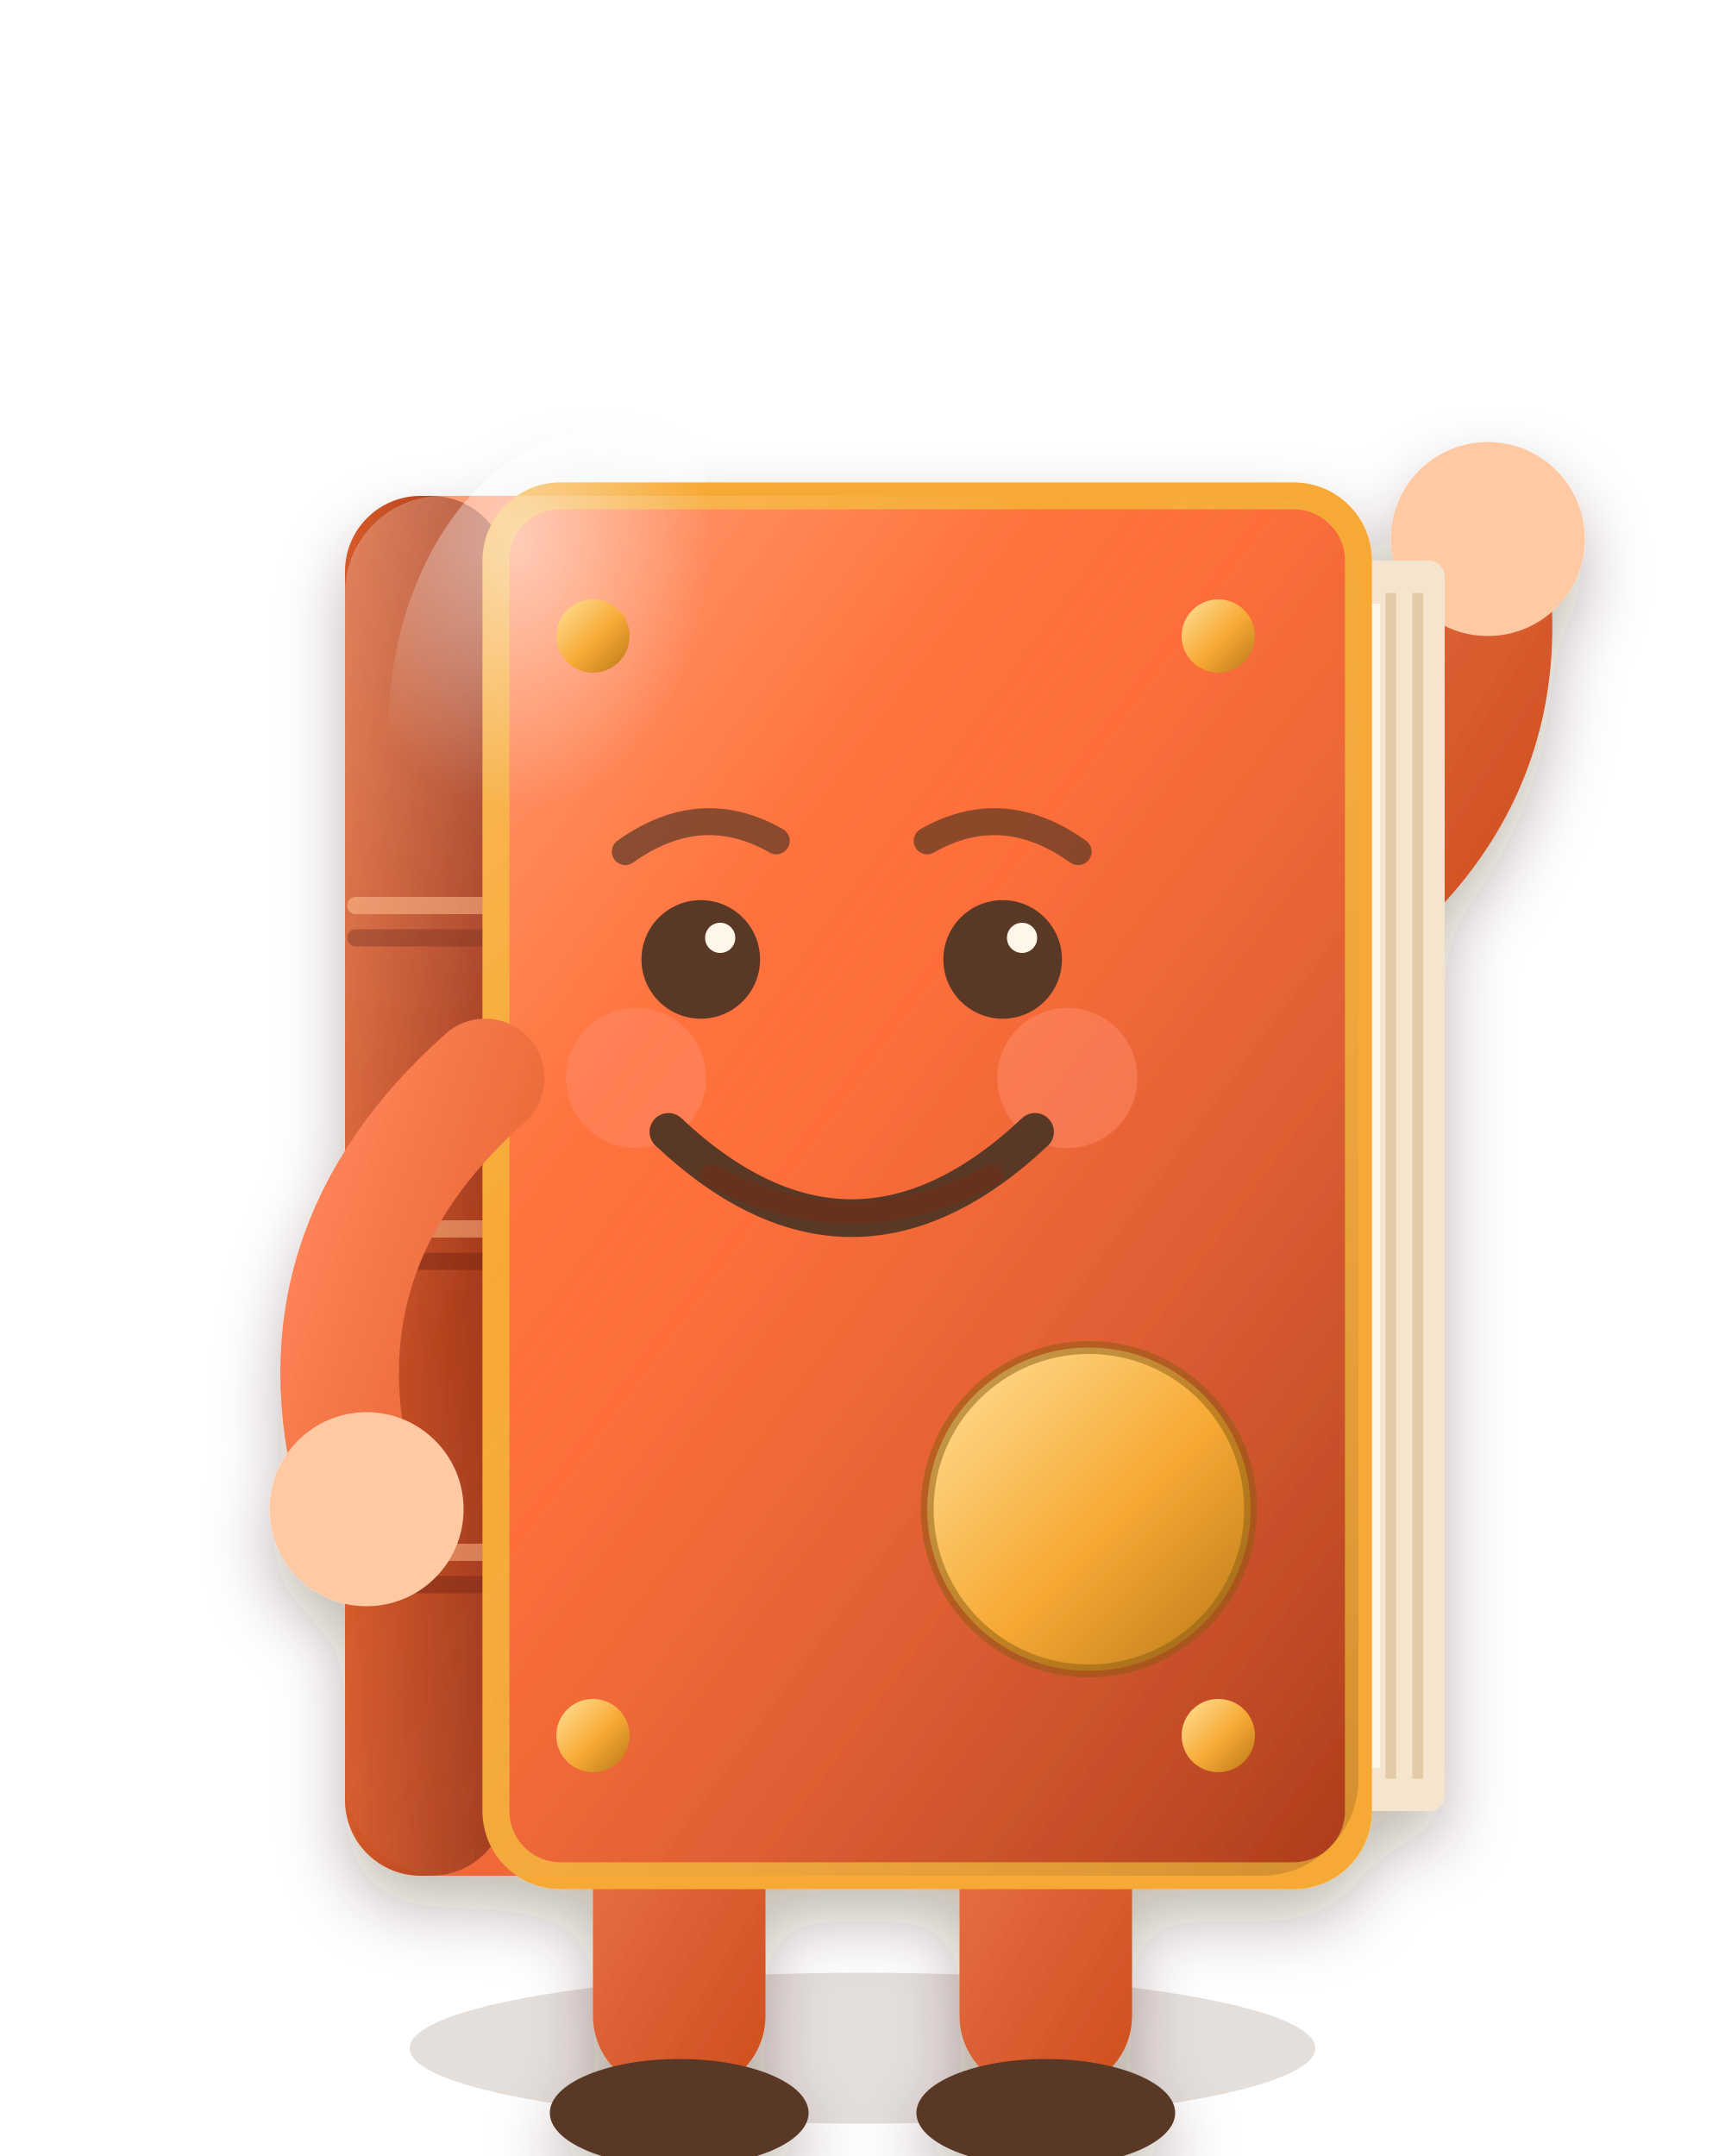
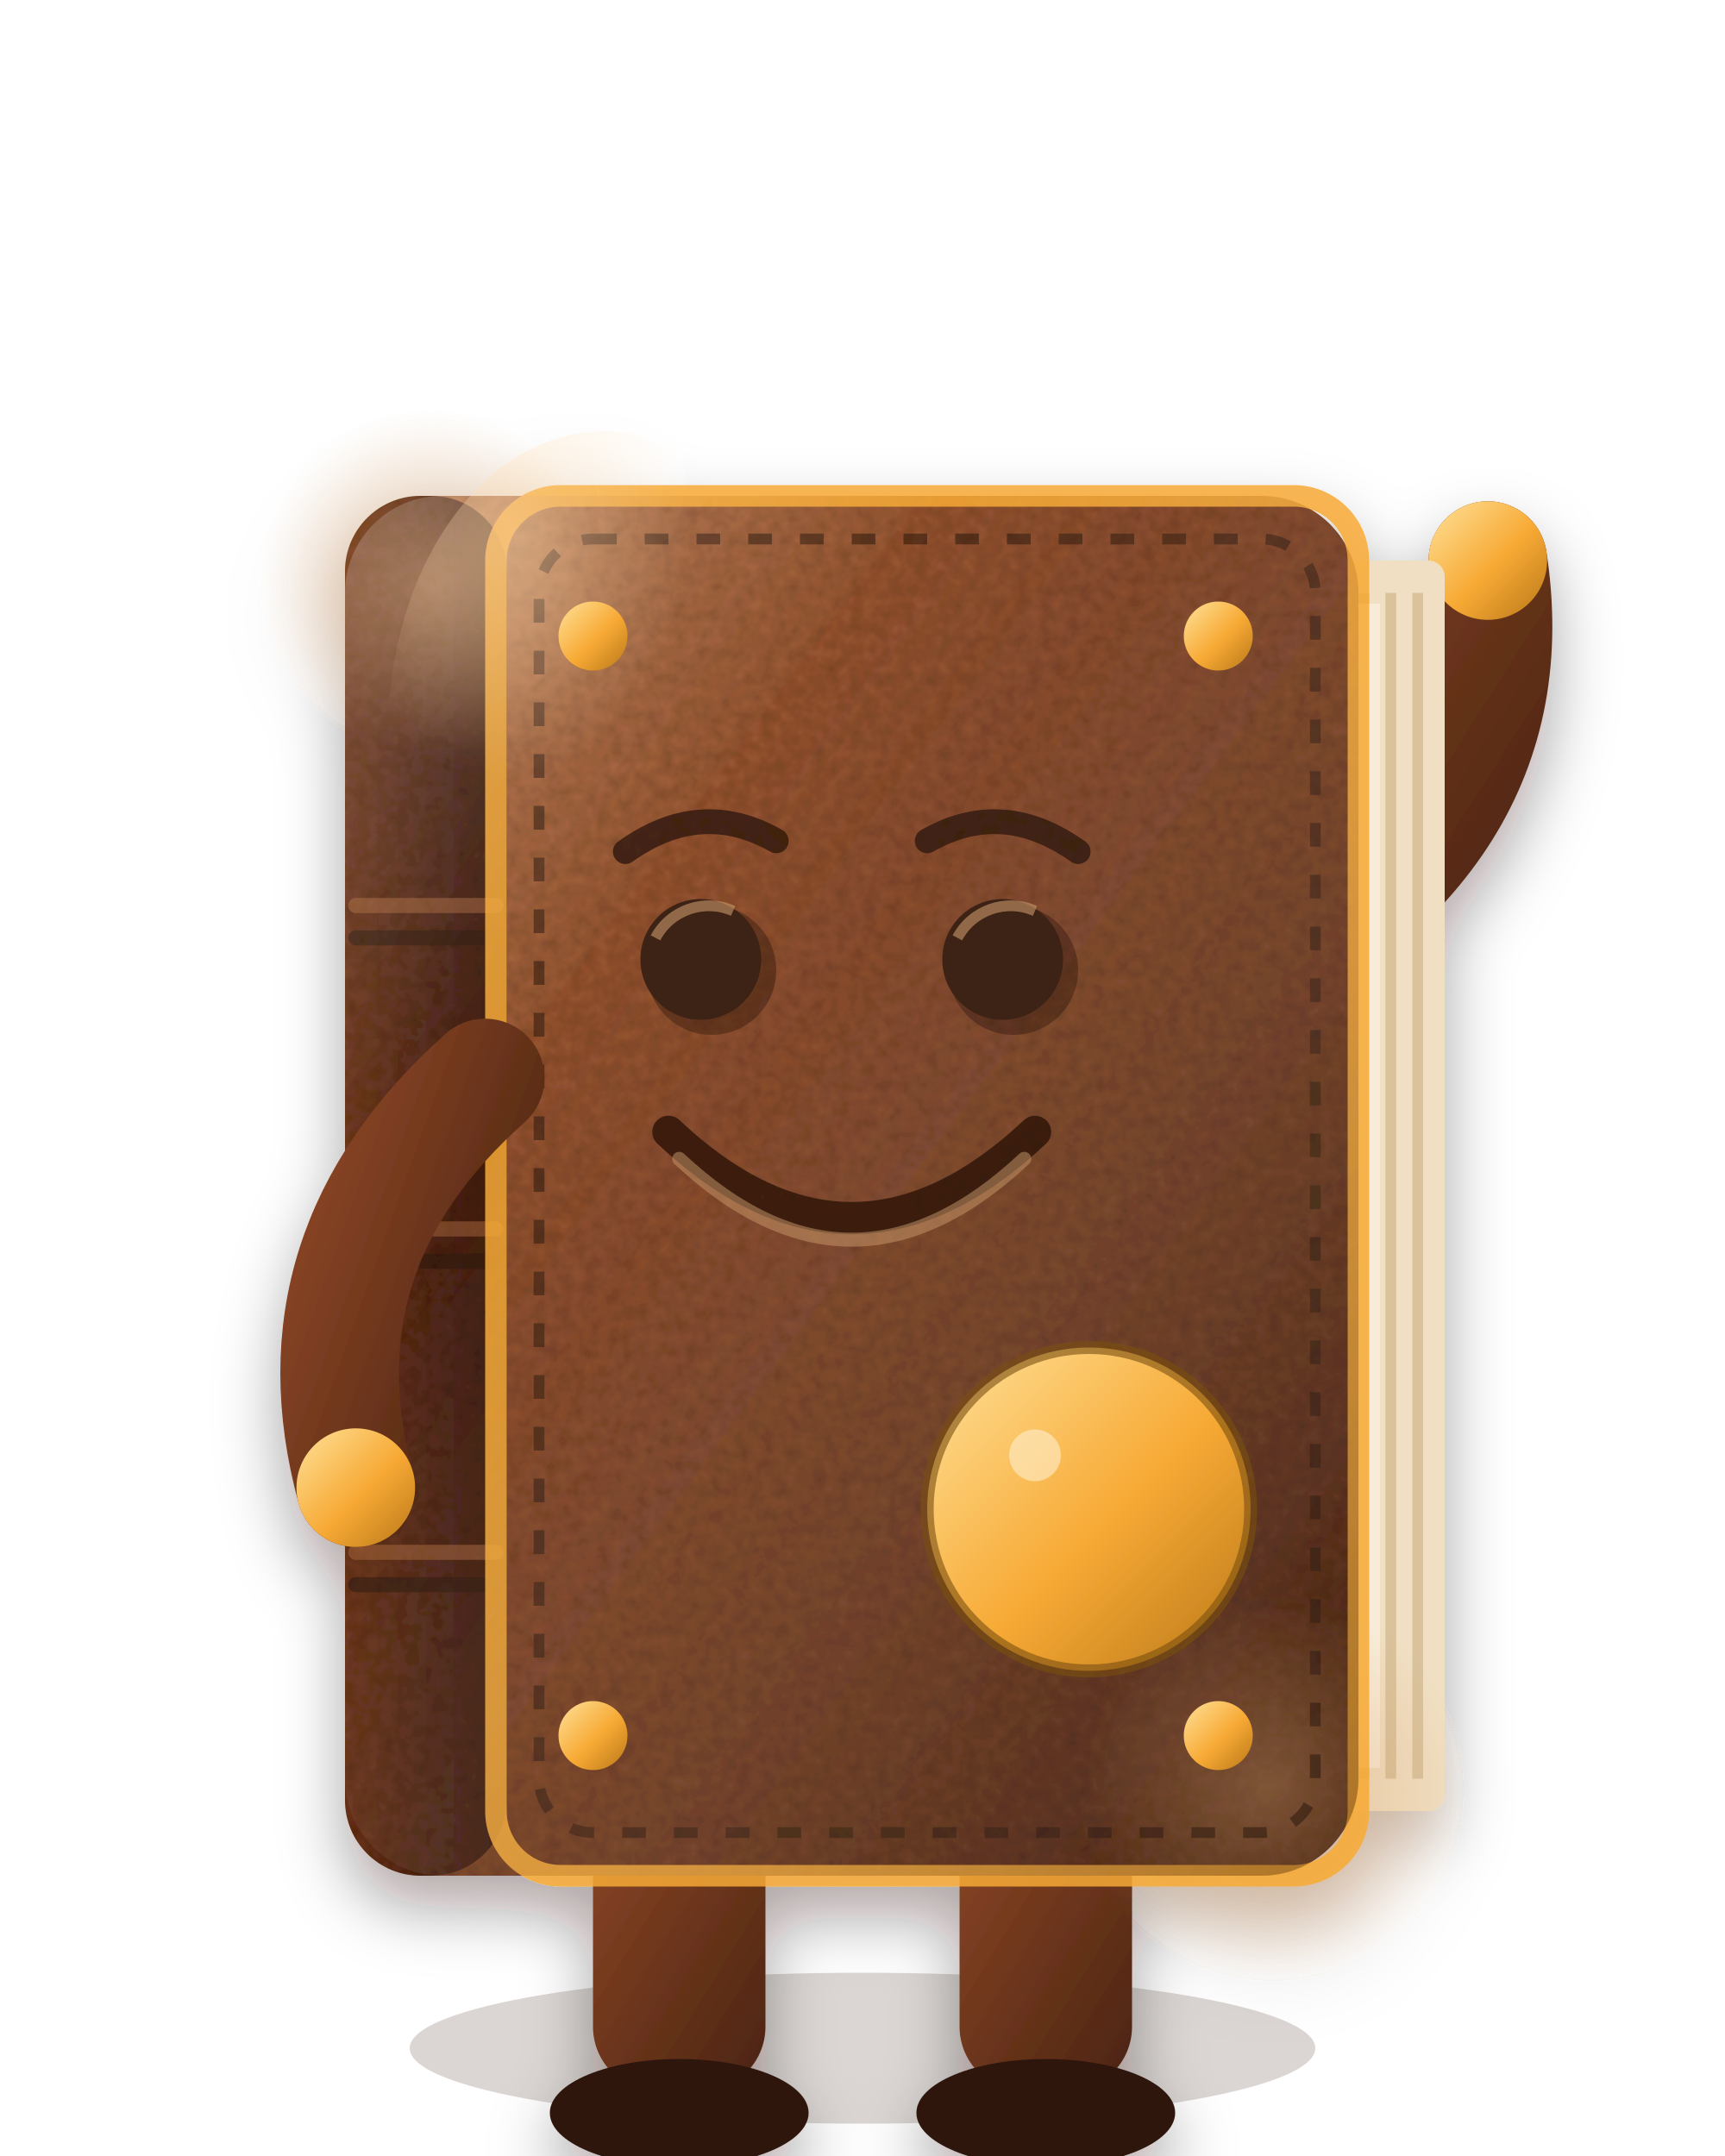
<svg xmlns="http://www.w3.org/2000/svg" viewBox="0 0 160 200">
  <defs>
    <linearGradient id="leatherCover" x1="0" y1="0" x2="1" y2="1">
-       <stop offset="0%" stop-color="#FF8955" />
-       <stop offset="45%" stop-color="#FF6B35" />
-       <stop offset="100%" stop-color="#C7431B" />
+       <stop offset="0%" stop-color="#C17A4A" />
+       <stop offset="42%" stop-color="#8B4A28" />
+       <stop offset="100%" stop-color="#5C2C15" />
    </linearGradient>
    <linearGradient id="spineGrad" x1="0" y1="0" x2="1" y2="0">
-       <stop offset="0%" stop-color="#D65A2A" />
-       <stop offset="100%" stop-color="#9E3417" />
+       <stop offset="0%" stop-color="#6E3418" />
+       <stop offset="100%" stop-color="#3E1D0F" />
+     </linearGradient>
+     <linearGradient id="strapLeather" x1="0" y1="0" x2="1" y2="1">
+       <stop offset="0%" stop-color="#8A4526" />
+       <stop offset="100%" stop-color="#4A2410" />
    </linearGradient>
    <linearGradient id="brass" x1="0" y1="0" x2="1" y2="1">
      <stop offset="0%" stop-color="#FFE29A" />
      <stop offset="55%" stop-color="#F7A934" />
      <stop offset="100%" stop-color="#B9781A" />
    </linearGradient>
    <linearGradient id="coverSheen" x1="0" y1="0" x2="1" y2="1">
-       <stop offset="0%" stop-color="#FFFFFF" stop-opacity=".25" />
-       <stop offset="35%" stop-color="#FFFFFF" stop-opacity="0" />
-       <stop offset="100%" stop-color="#3A1F12" stop-opacity=".2" />
+       <stop offset="0%" stop-color="#FFFFFF" stop-opacity=".2" />
+       <stop offset="30%" stop-color="#FFFFFF" stop-opacity="0" />
+       <stop offset="100%" stop-color="#1F0F07" stop-opacity=".3" />
    </linearGradient>
-     <radialGradient id="shine" cx="30%" cy="18%" r="45%">
-       <stop offset="0%" stop-color="#FFFFFF" stop-opacity=".5" />
-       <stop offset="100%" stop-color="#FFFFFF" stop-opacity="0" />
+     <radialGradient id="shine" cx="28%" cy="16%" r="42%">
+       <stop offset="0%" stop-color="#FFDCB0" stop-opacity=".4" />
+       <stop offset="100%" stop-color="#FFDCB0" stop-opacity="0" />
    </radialGradient>
-     <linearGradient id="limbShade" x1="0" y1="0" x2="1" y2="1">
-       <stop offset="0%" stop-color="#FFFFFF" stop-opacity=".18" />
-       <stop offset="100%" stop-color="#5A3825" stop-opacity=".15" />
-     </linearGradient>
+     <radialGradient id="wornCorner" cx="50%" cy="50%" r="50%">
+       <stop offset="0%" stop-color="#D9A06A" stop-opacity=".5" />
+       <stop offset="100%" stop-color="#D9A06A" stop-opacity="0" />
+     </radialGradient>
+     <filter id="grain" x="-15%" y="-15%" width="130%" height="130%">
+       <feTurbulence type="fractalNoise" baseFrequency="0.85" numOctaves="2" seed="11" result="n" />
+       <feColorMatrix in="n" type="matrix" values="0 0 0 0 0.14  0 0 0 0 0.07  0 0 0 0 0.03  0 0 0 0.5 0" result="tn" />
+       <feComposite in="tn" in2="SourceAlpha" operator="in" result="cn" />
+       <feBlend in="SourceGraphic" in2="cn" mode="multiply" />
+     </filter>
    <filter id="dropShadow" x="-30%" y="-30%" width="160%" height="160%">
-       <feDropShadow dx="0" dy="3" stdDeviation="3" flood-color="#3A1F12" flood-opacity="0.3" />
+       <feDropShadow dx="0" dy="3" stdDeviation="3" flood-color="#241207" flood-opacity="0.35" />
    </filter>
  </defs>
-   <ellipse cx="80" cy="190" rx="42" ry="7" fill="rgba(90,56,37,.16)" />
+   <ellipse cx="80" cy="190" rx="42" ry="7" fill="rgba(60,30,15,.18)" />
  <g filter="url(#dropShadow)">
    <g>
-       <path d="M113 92 Q142 78 138 52" stroke="#E4531F" stroke-width="11" fill="none" stroke-linecap="round" />
-       <path d="M113 92 Q142 78 138 52" stroke="url(#limbShade)" stroke-width="11" fill="none" stroke-linecap="round" />
-       <circle cx="138" cy="50" r="9" fill="#FFC9A3" />
+       <path d="M113 92 Q142 78 138 52" stroke="url(#strapLeather)" stroke-width="11" fill="none" stroke-linecap="round" />
+       <circle cx="138" cy="52" r="5.5" fill="url(#brass)" />
      <animateTransform attributeName="transform" type="rotate" additive="sum" values="0 113 92; -14 113 92; 10 113 92; -11 113 92; 0 113 92" keyTimes="0; 0.25; 0.55; 0.8; 1" dur="1.9s" repeatCount="indefinite" calcMode="spline" keySplines="0.45 0 0.55 1; 0.45 0 0.55 1; 0.45 0 0.55 1; 0.45 0 0.55 1" />
    </g>
-     <rect x="55" y="168" width="16" height="26" rx="7" fill="#E4531F" />
-     <rect x="89" y="168" width="16" height="26" rx="7" fill="#E4531F" />
-     <rect x="55" y="168" width="16" height="26" rx="7" fill="url(#limbShade)" />
-     <rect x="89" y="168" width="16" height="26" rx="7" fill="url(#limbShade)" />
-     <ellipse cx="63" cy="196" rx="12" ry="5" fill="#5A3825" />
-     <ellipse cx="97" cy="196" rx="12" ry="5" fill="#5A3825" />
-     <rect x="124" y="52" width="10" height="116" rx="1.5" fill="#F5E4CE" />
-     <rect x="126" y="55" width="1" height="110" fill="#E4CBA8" />
-     <rect x="128.5" y="55" width="1" height="110" fill="#E4CBA8" />
-     <rect x="131" y="55" width="1" height="110" fill="#E4CBA8" />
-     <rect x="124" y="56" width="4" height="108" fill="#FFF6EA" />
-     <rect x="32" y="46" width="94" height="128" rx="9" fill="url(#leatherCover)" />
-     <rect x="32" y="46" width="15" height="128" rx="7" fill="url(#spineGrad)" />
+     <rect x="55" y="168" width="16" height="26" rx="6" fill="url(#strapLeather)" />
+     <rect x="89" y="168" width="16" height="26" rx="6" fill="url(#strapLeather)" />
+     <ellipse cx="63" cy="196" rx="12" ry="5" fill="#2E1710" />
+     <ellipse cx="97" cy="196" rx="12" ry="5" fill="#2E1710" />
+     <rect x="124" y="52" width="10" height="116" rx="1.5" fill="#F0DFC2" />
+     <rect x="126" y="55" width="1" height="110" fill="#D9C29C" />
+     <rect x="128.5" y="55" width="1" height="110" fill="#D9C29C" />
+     <rect x="131" y="55" width="1" height="110" fill="#D9C29C" />
+     <rect x="124" y="56" width="4" height="108" fill="#F8ECD8" />
+     <rect x="32" y="46" width="94" height="128" rx="9" fill="url(#leatherCover)" filter="url(#grain)" />
+     <rect x="32" y="46" width="15" height="128" rx="7" fill="url(#spineGrad)" filter="url(#grain)" />
+     <circle cx="40" cy="54" r="16" fill="url(#wornCorner)" />
+     <circle cx="118" cy="166" r="18" fill="url(#wornCorner)" />
    <g stroke-linecap="round">
-       <path d="M33 84 H46" stroke="#FFB27E" stroke-width="1.6" opacity=".55" />
-       <path d="M33 87 H46" stroke="#7A250F" stroke-width="1.6" opacity=".55" />
-       <path d="M33 114 H46" stroke="#FFB27E" stroke-width="1.6" opacity=".55" />
-       <path d="M33 117 H46" stroke="#7A250F" stroke-width="1.6" opacity=".55" />
-       <path d="M33 144 H46" stroke="#FFB27E" stroke-width="1.6" opacity=".55" />
-       <path d="M33 147 H46" stroke="#7A250F" stroke-width="1.6" opacity=".55" />
+       <path d="M33 84 H46" stroke="#A8663A" stroke-width="1.4" opacity=".5" />
+       <path d="M33 87 H46" stroke="#2A1409" stroke-width="1.4" opacity=".6" />
+       <path d="M33 114 H46" stroke="#A8663A" stroke-width="1.4" opacity=".5" />
+       <path d="M33 117 H46" stroke="#2A1409" stroke-width="1.4" opacity=".6" />
+       <path d="M33 144 H46" stroke="#A8663A" stroke-width="1.4" opacity=".5" />
+       <path d="M33 147 H46" stroke="#2A1409" stroke-width="1.4" opacity=".6" />
    </g>
-     <rect x="46" y="46" width="80" height="128" rx="6" fill="none" stroke="#F7A934" stroke-width="2.5" />
+     <rect x="50" y="50" width="72" height="120" rx="5" fill="none" stroke="#2A1409" stroke-width="1" stroke-dasharray="2.2 2.6" opacity=".55" />
+     <rect x="46" y="46" width="80" height="128" rx="6" fill="none" stroke="#F7A934" stroke-width="2" opacity=".85" />
    <rect x="32" y="46" width="94" height="128" rx="9" fill="url(#coverSheen)" />
    <ellipse cx="56" cy="68" rx="20" ry="28" fill="url(#shine)" />
    <g>
-       <circle cx="55" cy="59" r="3.4" fill="url(#brass)" />
-       <circle cx="113" cy="59" r="3.4" fill="url(#brass)" />
-       <circle cx="55" cy="161" r="3.4" fill="url(#brass)" />
-       <circle cx="113" cy="161" r="3.4" fill="url(#brass)" />
+       <circle cx="55" cy="59" r="3.2" fill="url(#brass)" />
+       <circle cx="113" cy="59" r="3.2" fill="url(#brass)" />
+       <circle cx="55" cy="161" r="3.2" fill="url(#brass)" />
+       <circle cx="113" cy="161" r="3.2" fill="url(#brass)" />
    </g>
    <circle cx="101" cy="140" r="15" fill="url(#brass)" />
-     <circle cx="101" cy="140" r="15" fill="none" stroke="#8A5A12" stroke-width="1.2" opacity=".5" />
+     <circle cx="101" cy="140" r="15" fill="none" stroke="#7A4E10" stroke-width="1.2" opacity=".6" />
+     <circle cx="96" cy="135" r="2.4" fill="#FFF3D6" opacity=".55" />
    <g>
-       <path d="M58 79 Q65 74 72 78" stroke="#5A3825" stroke-width="2.5" fill="none" stroke-linecap="round" opacity=".7" />
-       <path d="M86 78 Q93 74 100 79" stroke="#5A3825" stroke-width="2.5" fill="none" stroke-linecap="round" opacity=".7" />
-       <circle cx="59" cy="100" r="6.5" fill="#FF8C69" opacity=".5" />
-       <circle cx="99" cy="100" r="6.5" fill="#FF8C69" opacity=".5" />
-       <circle cx="65" cy="89" r="5.5" fill="#5A3825" />
-       <circle cx="93" cy="89" r="5.5" fill="#5A3825" />
-       <circle cx="66.8" cy="87" r="1.4" fill="#FFF6EA" />
-       <circle cx="94.8" cy="87" r="1.4" fill="#FFF6EA" />
-       <path d="M62 105 Q79 121 96 105" stroke="#5A3825" stroke-width="3.5" fill="none" stroke-linecap="round" />
-       <path d="M66 109 Q79 116 92 109" stroke="#7A250F" stroke-width="2" fill="none" stroke-linecap="round" opacity=".35" />
+       <path d="M58 79 Q65 74 72 78" stroke="#2A1409" stroke-width="2.3" fill="none" stroke-linecap="round" opacity=".75" />
+       <path d="M86 78 Q93 74 100 79" stroke="#2A1409" stroke-width="2.3" fill="none" stroke-linecap="round" opacity=".75" />
+       <circle cx="66" cy="90" r="6" fill="#2A1409" opacity=".4" />
+       <circle cx="65" cy="89" r="5.6" fill="#3D2013" />
+       <path d="M60.8 87 A5.6 5.6 0 0 1 68 84.5" stroke="#C99A6B" stroke-width="1" fill="none" opacity=".6" />
+       <circle cx="94" cy="90" r="6" fill="#2A1409" opacity=".4" />
+       <circle cx="93" cy="89" r="5.6" fill="#3D2013" />
+       <path d="M88.8 87 A5.6 5.6 0 0 1 96 84.5" stroke="#C99A6B" stroke-width="1" fill="none" opacity=".6" />
+       <path d="M62 105 Q79 121 96 105" stroke="#2A1409" stroke-width="3" fill="none" stroke-linecap="round" opacity=".8" />
+       <path d="M63 107.5 Q79 122.5 95 107.5" stroke="#C99A6B" stroke-width="1.3" fill="none" stroke-linecap="round" opacity=".5" />
    </g>
-     <path d="M45 100 Q27 116 33 138" stroke="#FF6B35" stroke-width="11" fill="none" stroke-linecap="round" />
-     <path d="M45 100 Q27 116 33 138" stroke="url(#limbShade)" stroke-width="11" fill="none" stroke-linecap="round" />
-     <circle cx="34" cy="140" r="9" fill="#FFC9A3" />
+     <path d="M45 100 Q27 116 33 138" stroke="url(#strapLeather)" stroke-width="11" fill="none" stroke-linecap="round" />
+     <circle cx="33" cy="138" r="5.5" fill="url(#brass)" />
  </g>
</svg>
